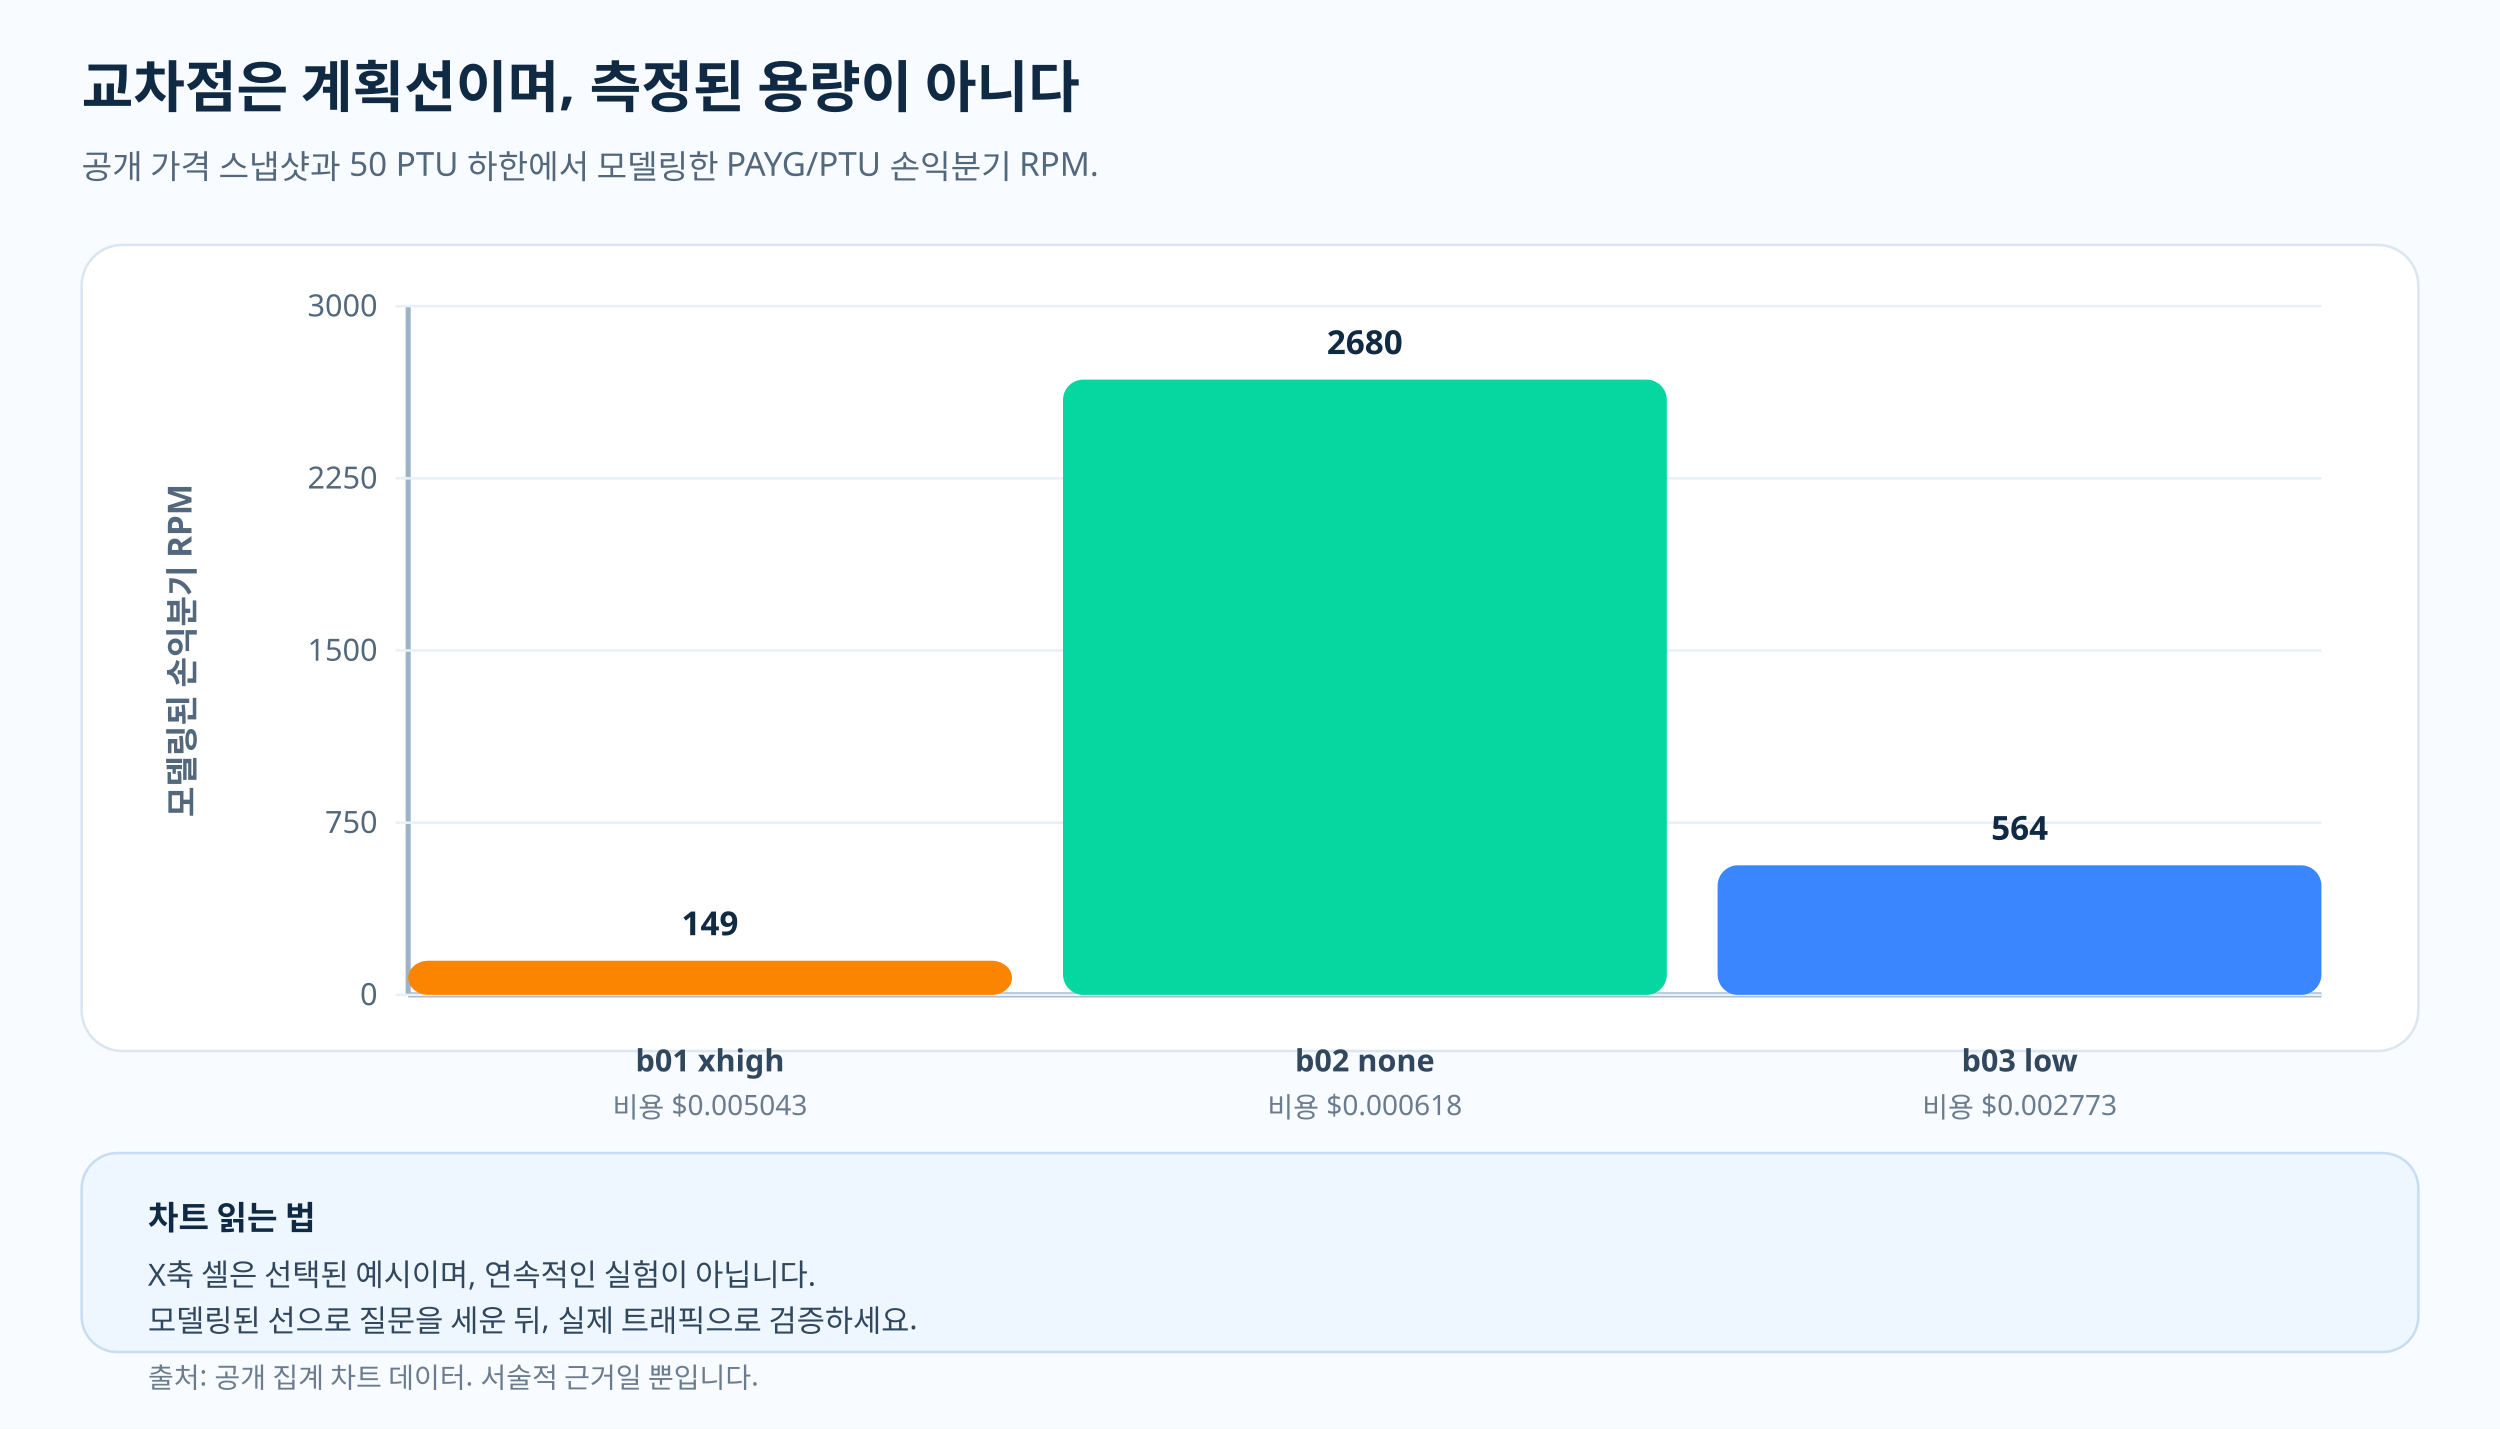
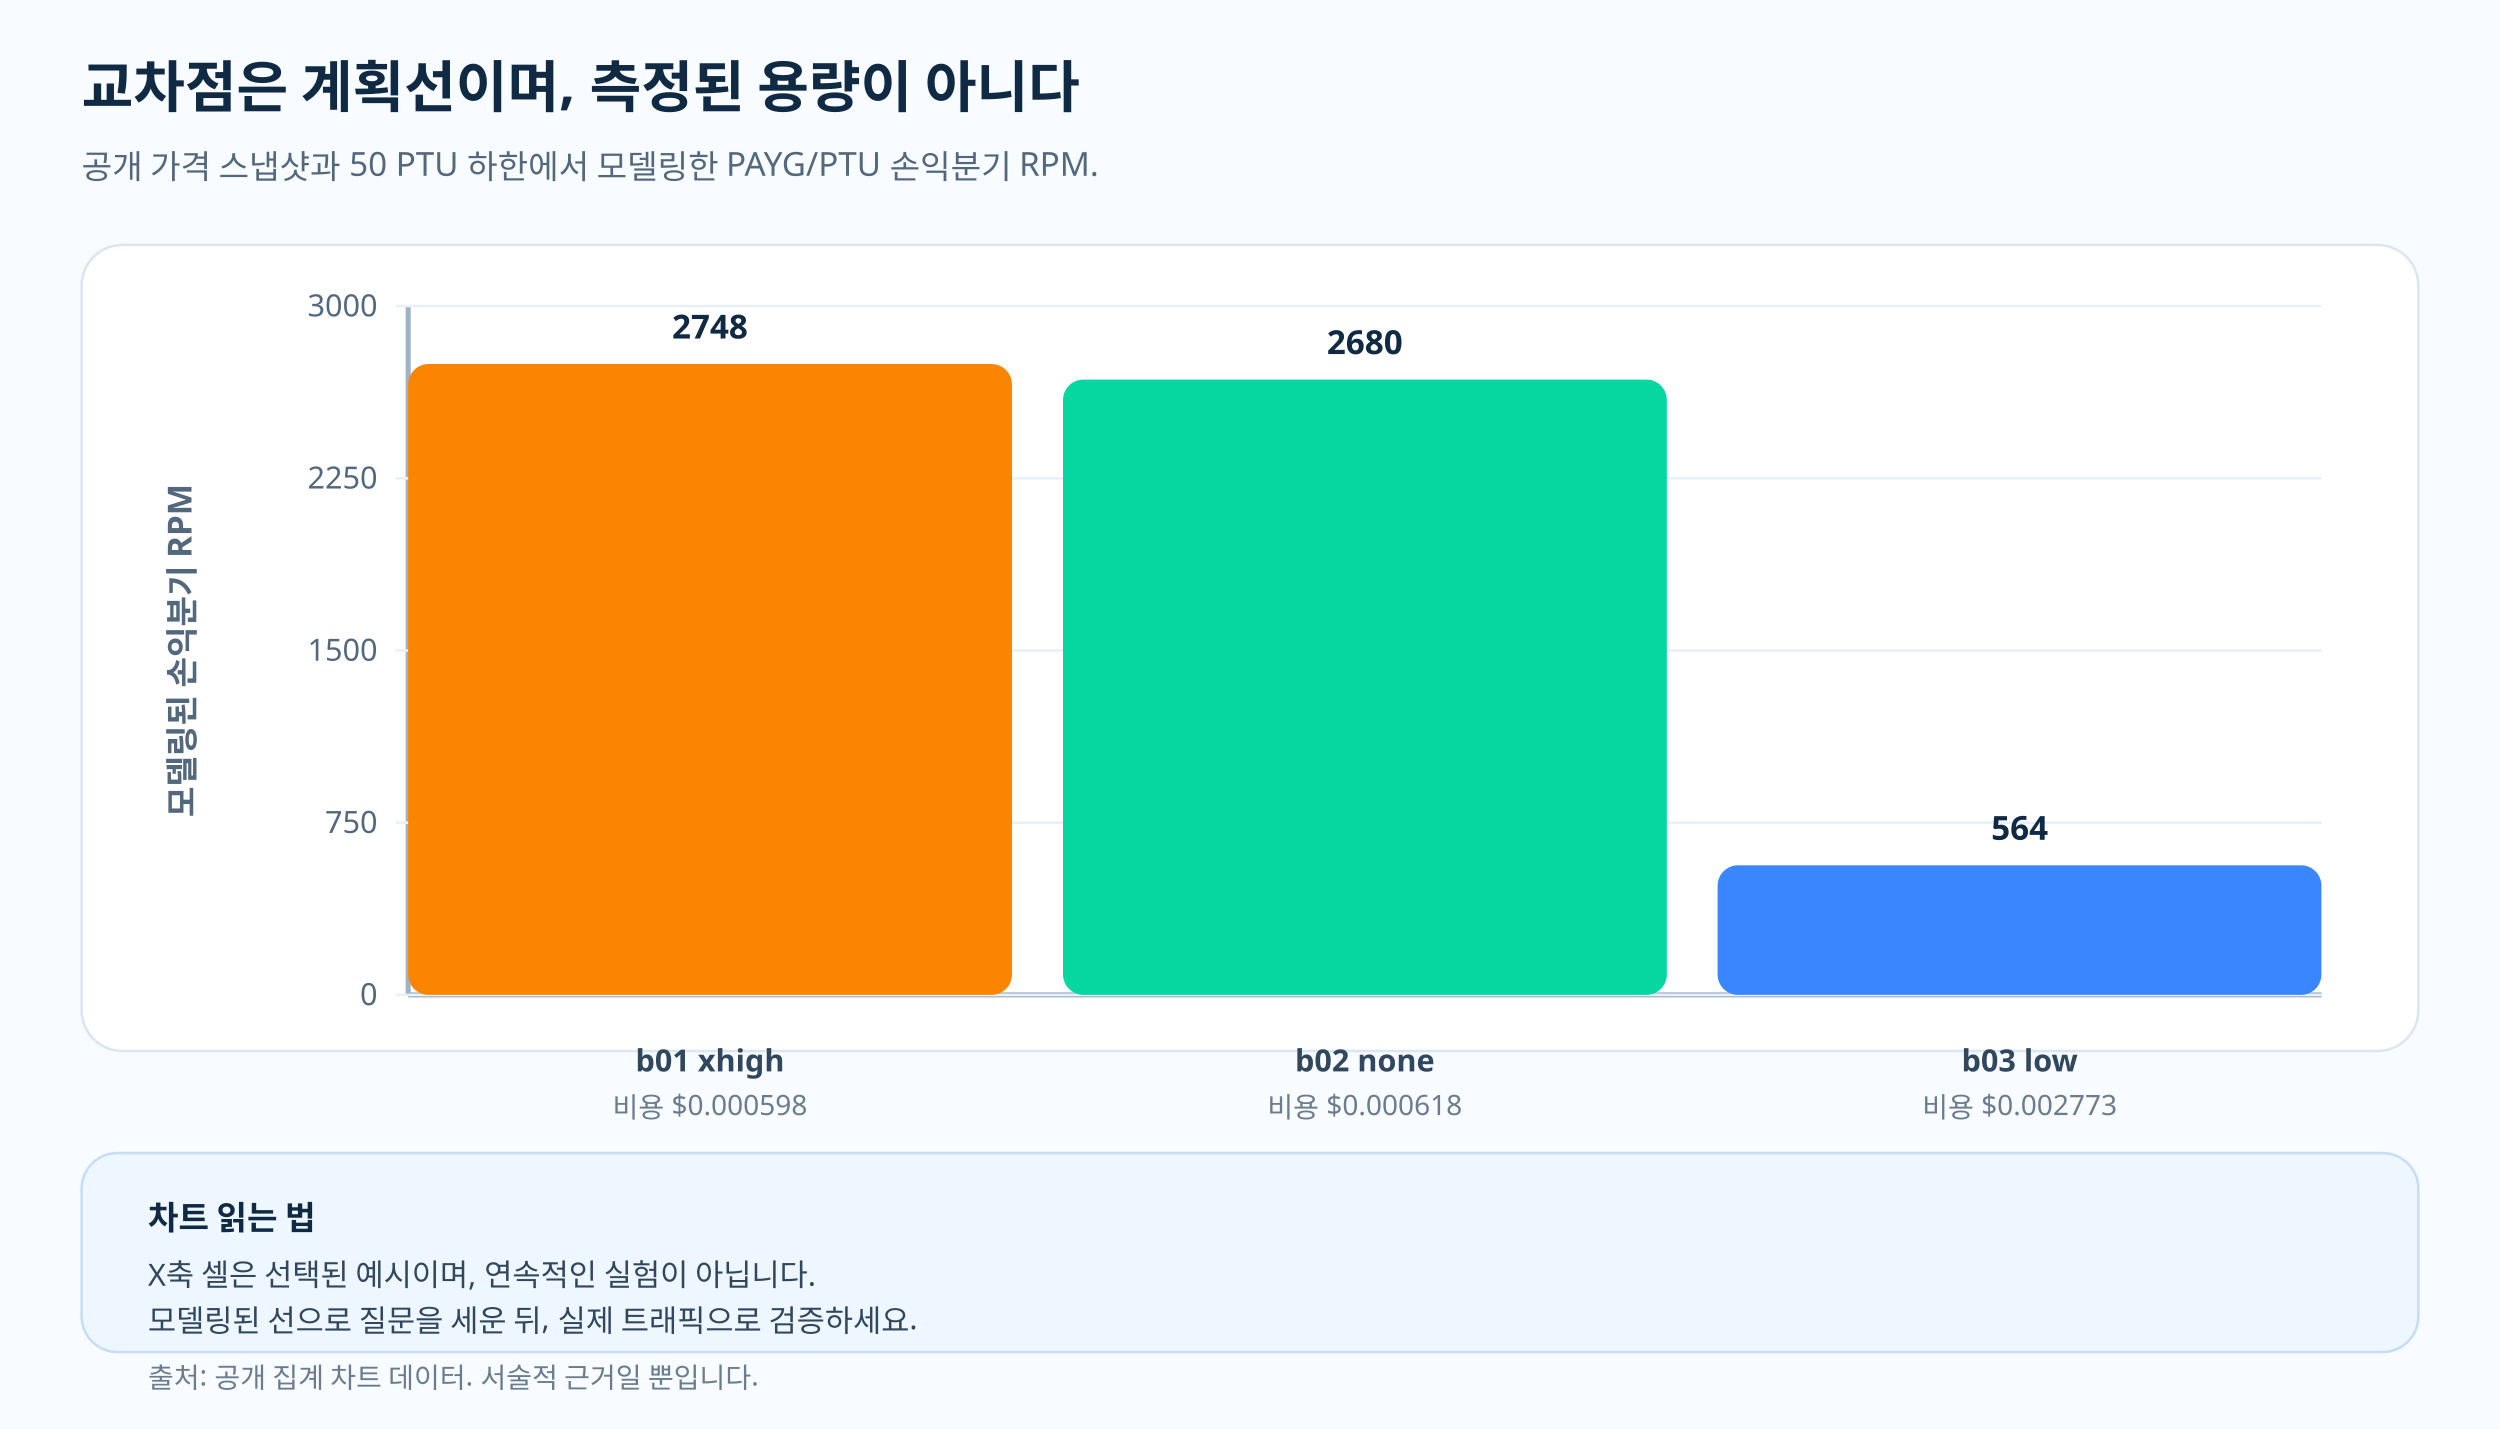
<svg xmlns="http://www.w3.org/2000/svg" role="img" aria-labelledby="title desc" viewBox="0 0 980 560">
  <rect width="980" height="560" fill="#f8fbff" />
  <text x="32" y="42" font-family="Segoe UI, system-ui, sans-serif" font-size="22" font-weight="700" fill="#102a43">교차점은 계획선이며, 측정된 용량이 아니다</text>
  <text x="32" y="70" font-family="Segoe UI, system-ui, sans-serif" font-size="13" fill="#53687c">공개 가격 스냅샷과 50 PTU 하한에서 모델링한 PAYG/PTU 손익분기 RPM.</text>
  <rect x="32" y="96" width="916" height="316" rx="16" fill="#fff" stroke="#dce6f0" />
  <line x1="160" y1="390" x2="910" y2="390" stroke="#9fb3c8" stroke-width="2" />
  <line x1="160" y1="120" x2="160" y2="390" stroke="#9fb3c8" stroke-width="2" />
  <line x1="155" y1="390.0" x2="910" y2="390.0" stroke="#e8f0f8" />
  <text x="148" y="394.0" text-anchor="end" font-family="Segoe UI, system-ui, sans-serif" font-size="12" fill="#53687c">0</text>
  <line x1="155" y1="322.5" x2="910" y2="322.5" stroke="#e8f0f8" />
  <text x="148" y="326.5" text-anchor="end" font-family="Segoe UI, system-ui, sans-serif" font-size="12" fill="#53687c">750</text>
  <line x1="155" y1="255.0" x2="910" y2="255.0" stroke="#e8f0f8" />
  <text x="148" y="259.0" text-anchor="end" font-family="Segoe UI, system-ui, sans-serif" font-size="12" fill="#53687c">1500</text>
  <line x1="155" y1="187.5" x2="910" y2="187.5" stroke="#e8f0f8" />
  <text x="148" y="191.5" text-anchor="end" font-family="Segoe UI, system-ui, sans-serif" font-size="12" fill="#53687c">2250</text>
  <line x1="155" y1="120.0" x2="910" y2="120.0" stroke="#e8f0f8" />
  <text x="148" y="124.0" text-anchor="end" font-family="Segoe UI, system-ui, sans-serif" font-size="12" fill="#53687c">3000</text>
  <text x="76" y="255.0" transform="rotate(-90 76 255.0)" text-anchor="middle" font-family="Segoe UI, system-ui, sans-serif" font-size="13" font-weight="700" fill="#53687c">모델링된 손익분기 RPM</text>
-   <rect x="160.0" y="376.6" width="236.7" height="13.4" rx="8" fill="#fb8500" />
-   <text x="278.3" y="366.6" text-anchor="middle" font-family="Segoe UI, system-ui, sans-serif" font-size="13" font-weight="700" fill="#102a43">149</text>
+   <rect x="160.0" y="142.7" width="236.7" height="247.3" rx="8" fill="#fb8500" />
+   <text x="278.3" y="132.7" text-anchor="middle" font-family="Segoe UI, system-ui, sans-serif" font-size="13" font-weight="700" fill="#102a43">2748</text>
  <text x="278.3" y="420" text-anchor="middle" font-family="Segoe UI, system-ui, sans-serif" font-size="12" font-weight="700" fill="#31475e">b01 xhigh</text>
-   <text x="278.3" y="438" text-anchor="middle" font-family="Segoe UI, system-ui, sans-serif" font-size="11" fill="#6b7c8e">비용 $0.005043</text>
+   <text x="278.3" y="438" text-anchor="middle" font-family="Segoe UI, system-ui, sans-serif" font-size="11" fill="#6b7c8e">비용 $0.000598</text>
  <rect x="416.7" y="148.8" width="236.7" height="241.2" rx="8" fill="#06d6a0" />
  <text x="535.0" y="138.8" text-anchor="middle" font-family="Segoe UI, system-ui, sans-serif" font-size="13" font-weight="700" fill="#102a43">2680</text>
  <text x="535.0" y="420" text-anchor="middle" font-family="Segoe UI, system-ui, sans-serif" font-size="12" font-weight="700" fill="#31475e">b02 none</text>
  <text x="535.0" y="438" text-anchor="middle" font-family="Segoe UI, system-ui, sans-serif" font-size="11" fill="#6b7c8e">비용 $0.000618</text>
  <rect x="673.3" y="339.2" width="236.7" height="50.8" rx="8" fill="#3a86ff" />
  <text x="791.7" y="329.2" text-anchor="middle" font-family="Segoe UI, system-ui, sans-serif" font-size="13" font-weight="700" fill="#102a43">564</text>
  <text x="791.7" y="420" text-anchor="middle" font-family="Segoe UI, system-ui, sans-serif" font-size="12" font-weight="700" fill="#31475e">b03 low</text>
  <text x="791.7" y="438" text-anchor="middle" font-family="Segoe UI, system-ui, sans-serif" font-size="11" fill="#6b7c8e">비용 $0.002773</text>
  <rect x="32" y="452" width="916" height="78" rx="14" fill="#eef7ff" stroke="#c7ddf3" />
  <text x="58" y="482" font-family="Segoe UI, system-ui, sans-serif" font-size="13" font-weight="700" fill="#102a43">차트 읽는 법</text>
  <text x="58" y="504" font-family="Segoe UI, system-ui, sans-serif" font-size="12" fill="#31475e">X축 셀은 선택된 예시이며, 연속적인 실험이 아닙니다.</text>
  <text x="58" y="522" font-family="Segoe UI, system-ui, sans-serif" font-size="12" fill="#31475e">모델링된 선으로 질문을 세운 뒤, 실제 트래픽으로 검증하세요.</text>
  <text x="58" y="544" font-family="Segoe UI, system-ui, sans-serif" font-size="11" fill="#6b7c8e">출처: 공개 집계 차트 데이터. 서술적 근거일 뿐입니다.</text>
</svg>
